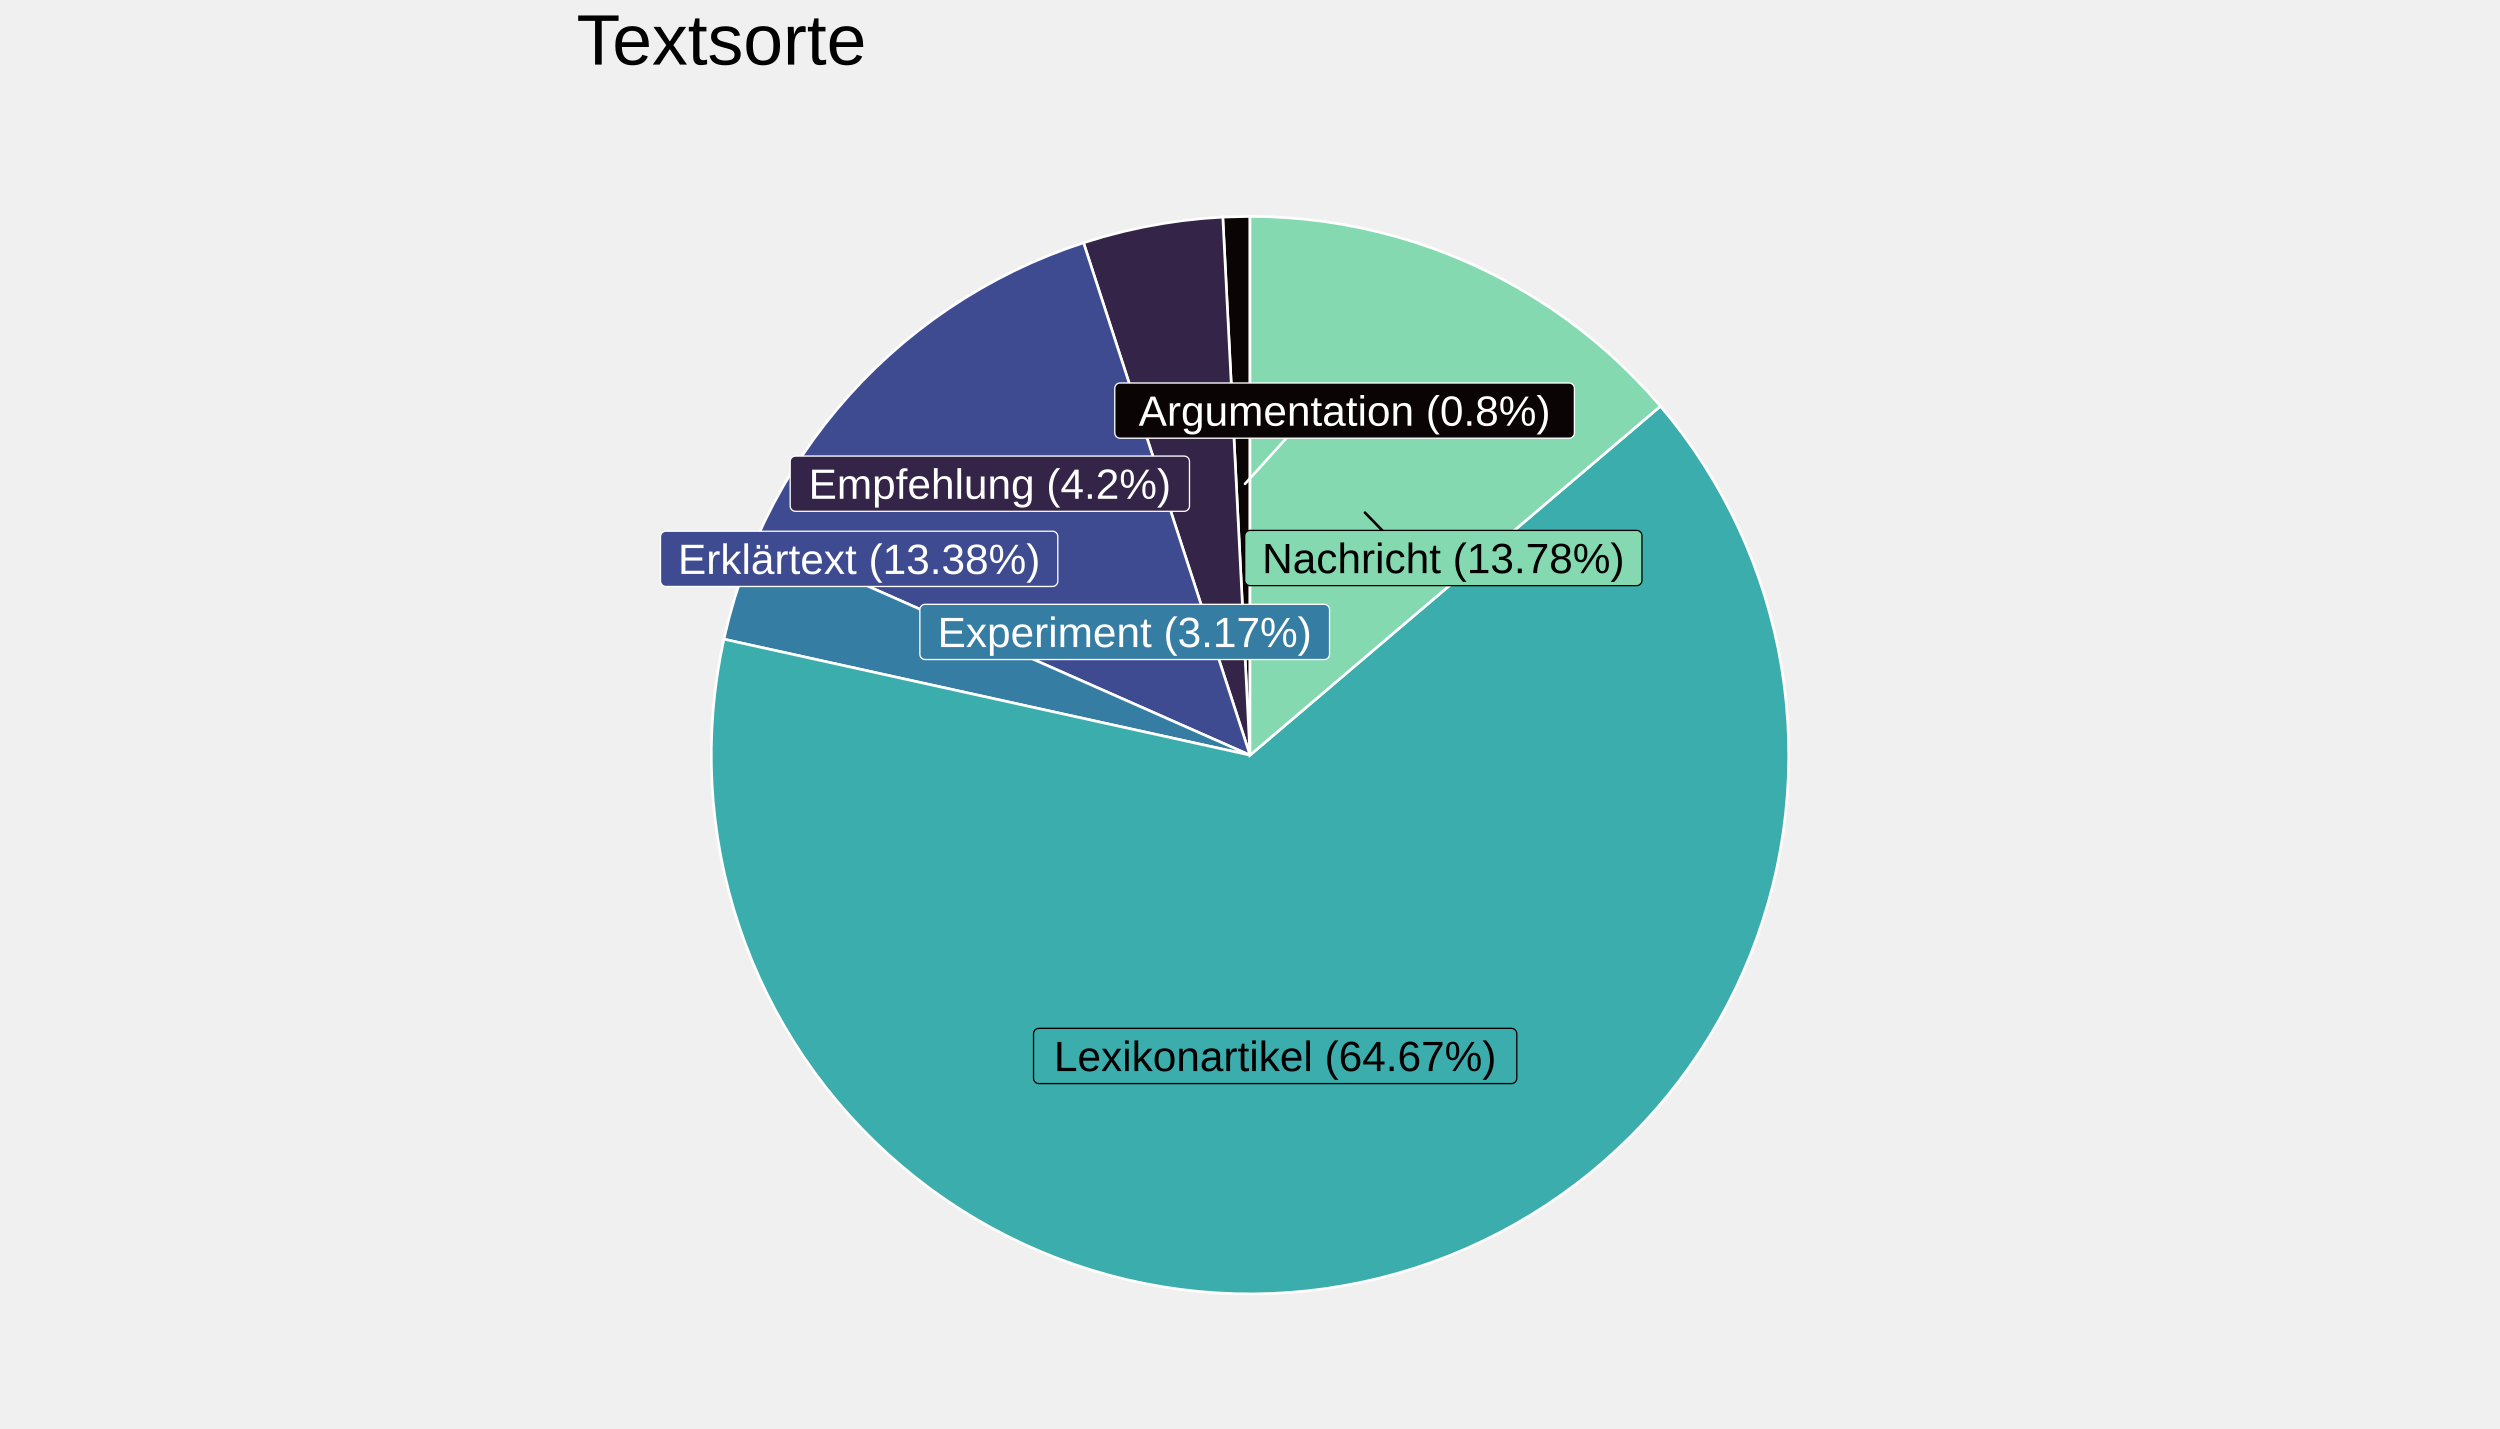
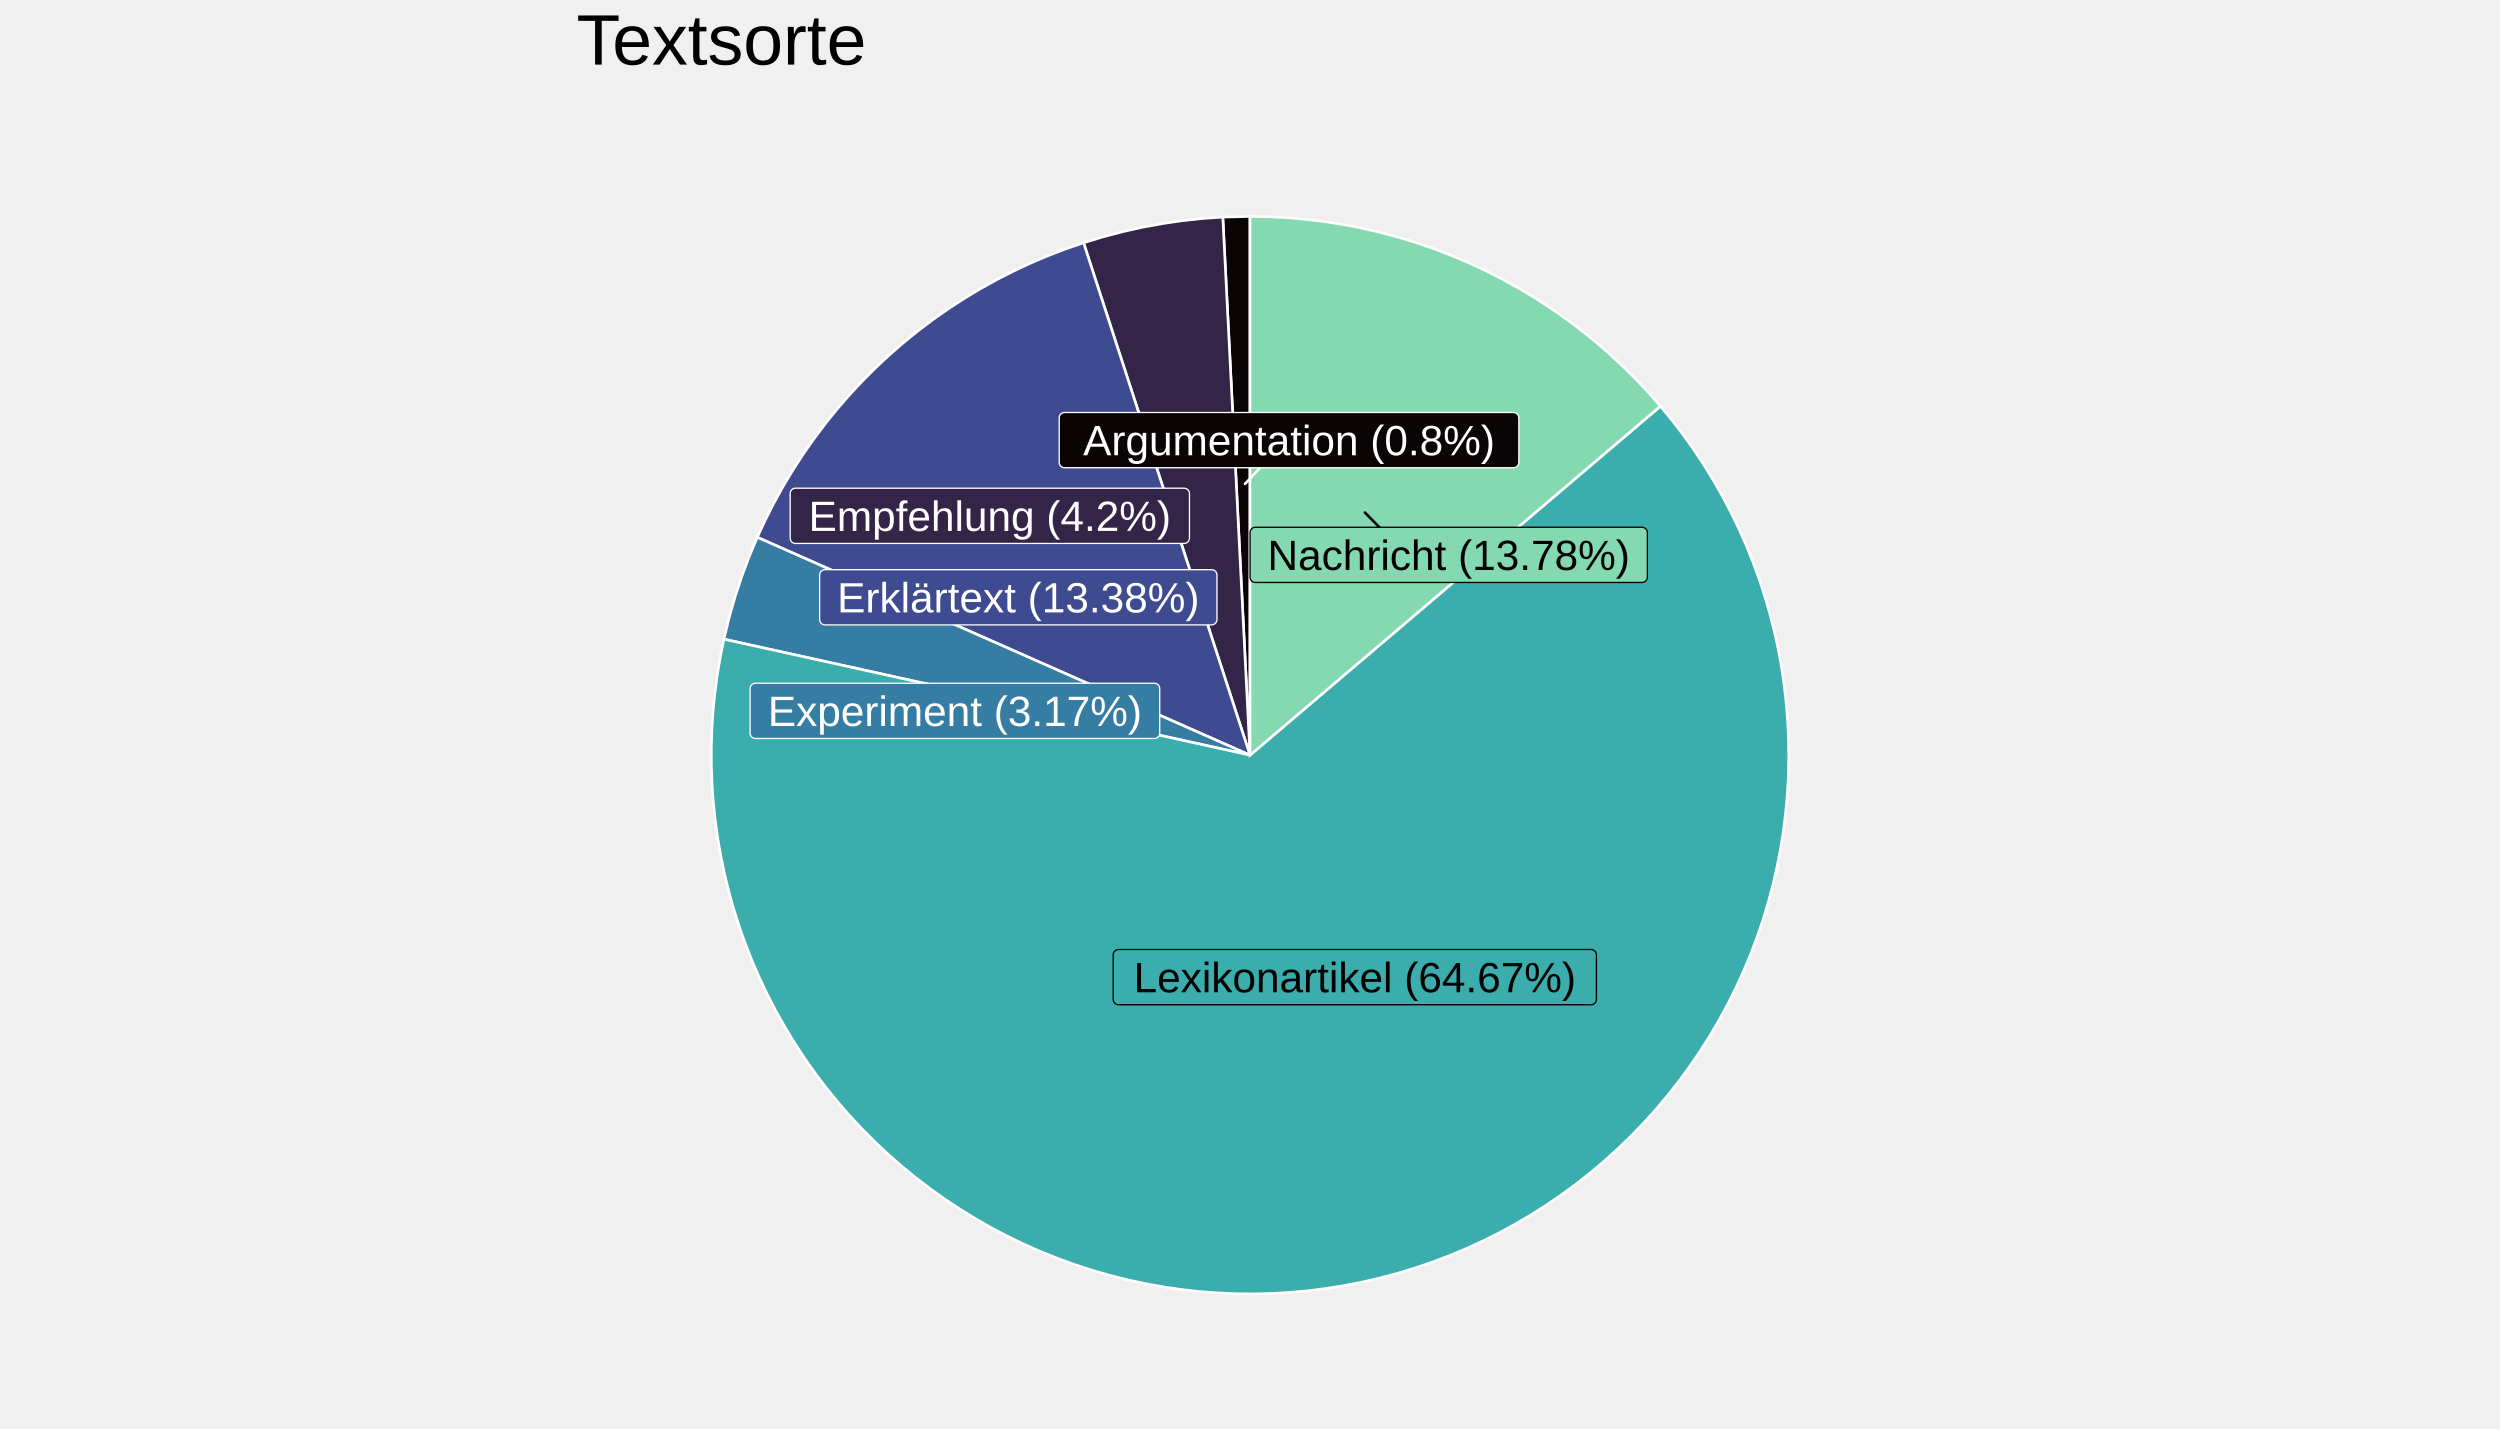
<svg xmlns="http://www.w3.org/2000/svg" class="svglite" width="1008.00pt" height="576.00pt" viewBox="0 0 1008.00 576.00">
  <defs>
    <style type="text/css">
    .svglite line, .svglite polyline, .svglite polygon, .svglite path, .svglite rect, .svglite circle {
      fill: none;
      stroke: #000000;
      stroke-linecap: round;
      stroke-linejoin: round;
      stroke-miterlimit: 10.00;
    }
    .svglite text {
      white-space: pre;
    }
  </style>
  </defs>
  <rect width="100%" height="100%" style="stroke: none; fill: none;" />
  <defs>
    <clipPath id="cpMC4wMHwxMDA4LjAwfDAuMDB8NTc2LjAw">
      <rect x="0.00" y="0.00" width="1008.00" height="576.00" />
    </clipPath>
  </defs>
  <g clip-path="url(#cpMC4wMHwxMDA4LjAwfDAuMDB8NTc2LjAw)">
</g>
  <defs>
    <clipPath id="cpMjMyLjQ4fDc3NS41MnwzMi45NXw1NzYuMDA=">
      <rect x="232.48" y="32.95" width="543.05" height="543.05" />
    </clipPath>
  </defs>
  <g clip-path="url(#cpMjMyLjQ4fDc3NS41MnwzMi45NXw1NzYuMDA=)">
    <polygon points="504.00,304.48 504.00,296.99 504.00,289.50 504.00,282.01 504.00,274.52 504.00,267.03 504.00,259.54 504.00,252.05 504.00,244.56 504.00,237.06 504.00,229.57 504.00,222.08 504.00,214.59 504.00,207.10 504.00,199.61 504.00,192.12 504.00,184.63 504.00,177.14 504.00,169.65 504.00,162.16 504.00,154.67 504.00,147.18 504.00,139.69 504.00,132.20 504.00,124.71 504.00,117.22 504.00,109.73 504.00,102.24 504.00,94.75 504.00,87.26 493.03,87.54 493.41,95.02 493.79,102.50 494.17,109.98 494.54,117.46 494.92,124.94 495.30,132.42 495.68,139.90 496.06,147.38 496.44,154.86 496.81,162.34 497.19,169.82 497.57,177.30 497.95,184.79 498.33,192.27 498.71,199.75 499.08,207.23 499.46,214.71 499.84,222.19 500.22,229.67 500.60,237.15 500.97,244.63 501.35,252.11 501.73,259.59 502.11,267.07 502.49,274.55 502.87,282.04 503.24,289.52 503.62,297.00 504.00,304.48 " style="stroke-width: 1.07; stroke: #FFFFFF; stroke-linecap: butt; stroke-linejoin: miter; fill: #0B0405;" />
    <polygon points="504.00,304.48 503.62,297.00 503.24,289.52 502.87,282.04 502.49,274.55 502.11,267.07 501.73,259.59 501.35,252.11 500.97,244.63 500.60,237.15 500.22,229.67 499.84,222.19 499.46,214.71 499.08,207.23 498.71,199.75 498.33,192.27 497.95,184.79 497.57,177.30 497.19,169.82 496.81,162.34 496.44,154.86 496.06,147.38 495.68,139.90 495.30,132.42 494.92,124.94 494.54,117.46 494.17,109.98 493.79,102.50 493.41,95.02 493.03,87.54 484.87,88.10 476.74,88.98 468.65,90.16 460.60,91.64 452.62,93.42 444.71,95.51 436.89,97.89 439.20,105.01 441.51,112.14 443.83,119.26 446.14,126.38 448.46,133.51 450.77,140.63 453.09,147.75 455.40,154.88 457.71,162.00 460.03,169.13 462.34,176.25 464.66,183.37 466.97,190.50 469.29,197.62 471.60,204.74 473.91,211.87 476.23,218.99 478.54,226.12 480.86,233.24 483.17,240.36 485.49,247.49 487.80,254.61 490.11,261.73 492.43,268.86 494.74,275.98 497.06,283.11 499.37,290.23 501.69,297.35 504.00,304.48 " style="stroke-width: 1.07; stroke: #FFFFFF; stroke-linecap: butt; stroke-linejoin: miter; fill: #342447;" />
    <polygon points="504.00,304.48 501.69,297.35 499.37,290.23 497.06,283.11 494.74,275.98 492.43,268.86 490.11,261.73 487.80,254.61 485.49,247.49 483.17,240.36 480.86,233.24 478.54,226.12 476.23,218.99 473.91,211.87 471.60,204.74 469.29,197.62 466.97,190.50 464.66,183.37 462.34,176.25 460.03,169.13 457.71,162.00 455.40,154.88 453.09,147.75 450.77,140.63 448.46,133.51 446.14,126.38 443.83,119.26 441.51,112.14 439.20,105.01 436.89,97.89 429.69,100.36 422.59,103.09 415.59,106.06 408.70,109.28 401.93,112.74 395.28,116.43 388.76,120.35 382.38,124.50 376.16,128.86 370.09,133.45 364.18,138.24 358.45,143.24 352.89,148.43 347.52,153.82 342.34,159.39 337.36,165.14 332.59,171.06 328.02,177.14 323.67,183.38 319.54,189.77 315.64,196.29 311.97,202.95 308.53,209.74 305.33,216.64 312.18,219.67 319.03,222.70 325.89,225.73 332.74,228.76 339.59,231.78 346.44,234.81 353.29,237.84 360.14,240.87 366.99,243.90 373.84,246.93 380.69,249.96 387.54,252.99 394.39,256.02 401.24,259.04 408.09,262.07 414.94,265.10 421.79,268.13 428.64,271.16 435.49,274.19 442.34,277.22 449.20,280.25 456.05,283.28 462.90,286.30 469.75,289.33 476.60,292.36 483.45,295.39 490.30,298.42 497.15,301.45 504.00,304.48 " style="stroke-width: 1.07; stroke: #FFFFFF; stroke-linecap: butt; stroke-linejoin: miter; fill: #3F4B90;" />
    <polygon points="504.00,304.48 497.15,301.45 490.30,298.42 483.45,295.39 476.60,292.36 469.75,289.33 462.90,286.30 456.05,283.28 449.20,280.25 442.34,277.22 435.49,274.19 428.64,271.16 421.79,268.13 414.94,265.10 408.09,262.07 401.24,259.04 394.39,256.02 387.54,252.99 380.69,249.96 373.84,246.93 366.99,243.90 360.14,240.87 353.29,237.84 346.44,234.81 339.59,231.78 332.74,228.76 325.89,225.73 319.03,222.70 312.18,219.67 305.33,216.64 301.99,224.63 298.97,232.74 296.27,240.97 293.91,249.30 291.88,257.71 299.19,259.33 306.50,260.94 313.82,262.55 321.13,264.16 328.45,265.78 335.76,267.39 343.08,269.00 350.39,270.61 357.71,272.23 365.02,273.84 372.34,275.45 379.65,277.06 386.97,278.68 394.28,280.29 401.60,281.90 408.91,283.51 416.22,285.13 423.54,286.74 430.85,288.35 438.17,289.96 445.48,291.58 452.80,293.19 460.11,294.80 467.43,296.41 474.74,298.03 482.06,299.64 489.37,301.25 496.69,302.86 504.00,304.48 " style="stroke-width: 1.07; stroke: #FFFFFF; stroke-linecap: butt; stroke-linejoin: miter; fill: #357DA3;" />
    <polygon points="504.00,304.48 496.69,302.86 489.37,301.25 482.06,299.64 474.74,298.03 467.43,296.41 460.11,294.80 452.80,293.19 445.48,291.58 438.17,289.96 430.85,288.35 423.54,286.74 416.22,285.13 408.91,283.51 401.60,281.90 394.28,280.29 386.97,278.68 379.65,277.06 372.34,275.45 365.02,273.84 357.71,272.23 350.39,270.61 343.08,269.00 335.76,267.39 328.45,265.78 321.13,264.16 313.82,262.55 306.50,260.94 299.19,259.33 291.88,257.71 290.41,264.92 289.20,272.17 288.23,279.46 287.50,286.78 287.03,294.12 286.80,301.47 286.83,308.83 287.10,316.18 287.62,323.52 288.39,330.83 289.40,338.11 290.66,345.36 292.17,352.56 293.92,359.70 295.91,366.78 298.14,373.79 300.60,380.72 303.30,387.56 306.23,394.31 309.38,400.95 312.76,407.49 316.36,413.90 320.17,420.19 324.19,426.35 328.42,432.37 332.85,438.24 337.48,443.96 342.30,449.51 347.30,454.90 352.48,460.12 357.84,465.16 363.36,470.02 369.05,474.69 374.88,479.16 380.87,483.43 387.00,487.49 393.26,491.35 399.65,494.99 406.16,498.41 412.79,501.62 419.51,504.59 426.33,507.34 433.25,509.85 440.24,512.13 447.31,514.17 454.44,515.97 461.63,517.52 468.86,518.83 476.14,519.90 483.45,520.72 490.78,521.29 498.13,521.62 505.48,521.69 512.84,521.52 520.18,521.09 527.50,520.42 534.80,519.50 542.06,518.33 549.28,516.92 556.45,515.27 563.55,513.37 570.59,511.24 577.55,508.86 584.43,506.26 591.21,503.42 597.90,500.35 604.48,497.06 610.94,493.55 617.28,489.82 623.49,485.88 629.56,481.73 635.49,477.38 641.27,472.83 646.89,468.08 652.34,463.15 657.63,458.04 662.74,452.75 667.67,447.29 672.41,441.67 676.96,435.89 681.31,429.96 685.45,423.88 689.39,417.67 693.12,411.33 696.63,404.87 699.92,398.29 702.98,391.60 705.82,384.82 708.42,377.94 710.79,370.97 712.92,363.94 714.82,356.83 716.47,349.66 717.87,342.44 719.04,335.18 719.95,327.88 720.62,320.56 721.04,313.22 721.21,305.86 721.14,298.51 720.81,291.16 720.23,283.83 719.41,276.52 718.34,269.24 717.03,262.01 715.47,254.82 713.66,247.69 711.62,240.63 709.34,233.63 706.82,226.72 704.08,219.90 701.10,213.18 697.89,206.55 694.47,200.05 690.82,193.66 686.96,187.40 682.90,181.27 678.62,175.28 674.15,169.45 669.48,163.76 663.77,168.62 658.07,173.47 652.36,178.32 646.65,183.17 640.95,188.03 635.24,192.88 629.54,197.73 623.83,202.58 618.12,207.43 612.42,212.29 606.71,217.14 601.01,221.99 595.30,226.84 589.59,231.69 583.89,236.55 578.18,241.40 572.47,246.25 566.77,251.10 561.06,255.96 555.36,260.81 549.65,265.66 543.94,270.51 538.24,275.36 532.53,280.22 526.82,285.07 521.12,289.92 515.41,294.77 509.71,299.63 504.00,304.48 " style="stroke-width: 1.07; stroke: #FFFFFF; stroke-linecap: butt; stroke-linejoin: miter; fill: #3AADAC;" />
    <polygon points="504.00,304.48 509.71,299.63 515.41,294.77 521.12,289.92 526.82,285.07 532.53,280.22 538.24,275.36 543.94,270.51 549.65,265.66 555.36,260.81 561.06,255.96 566.77,251.10 572.47,246.25 578.18,241.40 583.89,236.55 589.59,231.69 595.30,226.84 601.01,221.99 606.71,217.14 612.42,212.29 618.12,207.43 623.83,202.58 629.54,197.73 635.24,192.88 640.95,188.03 646.65,183.17 652.36,178.32 658.07,173.47 663.77,168.62 669.48,163.76 664.51,158.12 659.34,152.65 653.99,147.36 648.46,142.25 642.75,137.35 636.88,132.64 630.85,128.14 624.66,123.86 618.33,119.78 611.87,115.94 605.27,112.31 598.56,108.92 591.73,105.76 584.79,102.84 577.76,100.16 570.64,97.73 563.44,95.55 556.16,93.62 548.83,91.94 541.44,90.51 534.01,89.34 526.54,88.43 519.04,87.78 511.52,87.39 504.00,87.26 504.00,94.75 504.00,102.24 504.00,109.73 504.00,117.22 504.00,124.71 504.00,132.20 504.00,139.69 504.00,147.18 504.00,154.67 504.00,162.16 504.00,169.65 504.00,177.14 504.00,184.63 504.00,192.12 504.00,199.61 504.00,207.10 504.00,214.59 504.00,222.08 504.00,229.57 504.00,237.06 504.00,244.56 504.00,252.05 504.00,259.54 504.00,267.03 504.00,274.52 504.00,282.01 504.00,289.50 504.00,296.99 504.00,304.48 " style="stroke-width: 1.07; stroke: #FFFFFF; stroke-linecap: butt; stroke-linejoin: miter; fill: #84D9B1;" />
-     <line x1="518.65" y1="176.69" x2="502.00" y2="195.08" style="stroke-width: 1.07; stroke: #FFFFFF;" />
-     <line x1="557.31" y1="213.86" x2="550.35" y2="206.69" style="stroke-width: 1.07;" />
-     <polygon points="451.64,176.69 632.64,176.69 632.55,176.68 632.90,176.67 633.24,176.60 633.56,176.48 633.86,176.30 634.13,176.08 634.36,175.82 634.55,175.53 634.69,175.21 634.77,174.87 634.80,174.53 634.80,174.53 634.80,156.58 634.80,156.58 634.77,156.23 634.69,155.89 634.55,155.57 634.36,155.28 634.13,155.02 633.86,154.80 633.56,154.62 633.24,154.50 632.90,154.43 632.64,154.42 451.64,154.42 451.90,154.43 451.56,154.42 451.21,154.46 450.88,154.56 450.56,154.71 450.28,154.90 450.03,155.14 449.82,155.42 449.66,155.73 449.55,156.06 449.49,156.40 449.48,156.58 449.48,174.53 449.49,174.35 449.49,174.70 449.55,175.04 449.66,175.37 449.82,175.68 450.03,175.96 450.28,176.20 450.56,176.40 450.88,176.55 451.21,176.64 451.56,176.68 " style="stroke-width: 0.53; stroke: #FFFFFF; fill: #0B0405;" />
-     <text x="542.14" y="171.65" text-anchor="middle" style="font-size: 17.07px;fill: #FFFFFF; font-family: &quot;Arimo&quot;;" textLength="175.23px" lengthAdjust="spacingAndGlyphs">Argumentation (0.8%)</text>
-     <polygon points="320.76,206.16 477.44,206.16 477.35,206.16 477.70,206.15 478.04,206.08 478.36,205.95 478.66,205.78 478.93,205.56 479.16,205.30 479.35,205.01 479.48,204.69 479.57,204.35 479.60,204.00 479.60,204.00 479.60,186.05 479.60,186.05 479.57,185.71 479.48,185.37 479.35,185.05 479.16,184.75 478.93,184.49 478.66,184.27 478.36,184.10 478.04,183.98 477.70,183.91 477.44,183.89 320.76,183.89 321.02,183.91 320.68,183.89 320.33,183.94 320.00,184.03 319.68,184.18 319.40,184.38 319.15,184.62 318.94,184.90 318.78,185.21 318.67,185.53 318.61,185.88 318.60,186.05 318.60,204.00 318.61,203.83 318.61,204.18 318.67,204.52 318.78,204.85 318.94,205.16 319.15,205.43 319.40,205.67 319.68,205.87 320.00,206.02 320.33,206.12 320.68,206.16 " style="stroke-width: 0.53; stroke: #FFFFFF; fill: #342447;" />
-     <text x="399.10" y="201.12" text-anchor="middle" style="font-size: 17.07px;fill: #FFFFFF; font-family: &quot;Arimo&quot;;" textLength="150.91px" lengthAdjust="spacingAndGlyphs">Empfehlung (4.2%)</text>
-     <polygon points="268.47,236.46 424.35,236.46 424.27,236.45 424.62,236.44 424.96,236.37 425.28,236.25 425.58,236.07 425.85,235.85 426.08,235.59 426.27,235.30 426.40,234.98 426.49,234.64 426.51,234.30 426.51,234.30 426.51,216.35 426.51,216.35 426.49,216.00 426.40,215.66 426.27,215.34 426.08,215.05 425.85,214.79 425.58,214.57 425.28,214.40 424.96,214.27 424.62,214.20 424.35,214.19 268.47,214.19 268.74,214.20 268.39,214.19 268.04,214.23 267.71,214.33 267.39,214.48 267.11,214.67 266.86,214.91 266.65,215.19 266.49,215.50 266.38,215.83 266.32,216.17 266.31,216.35 266.31,234.30 266.32,234.12 266.32,234.47 266.38,234.81 266.49,235.14 266.65,235.45 266.86,235.73 267.11,235.97 267.39,236.17 267.71,236.32 268.04,236.41 268.39,236.45 " style="stroke-width: 0.53; stroke: #FFFFFF; fill: #3F4B90;" />
-     <text x="346.41" y="231.42" text-anchor="middle" style="font-size: 17.07px;fill: #FFFFFF; font-family: &quot;Arimo&quot;;" textLength="150.12px" lengthAdjust="spacingAndGlyphs">Erklärtext (13.38%)</text>
-     <polygon points="373.05,265.93 533.90,265.93 533.81,265.93 534.16,265.91 534.50,265.84 534.83,265.72 535.13,265.54 535.40,265.32 535.63,265.06 535.81,264.77 535.95,264.45 536.03,264.11 536.06,263.77 536.06,263.77 536.06,245.82 536.06,245.82 536.03,245.47 535.95,245.13 535.81,244.81 535.63,244.52 535.40,244.26 535.13,244.04 534.83,243.87 534.50,243.74 534.16,243.67 533.90,243.66 373.05,243.66 373.31,243.67 372.96,243.66 372.62,243.70 372.29,243.80 371.97,243.95 371.69,244.14 371.43,244.39 371.23,244.66 371.06,244.97 370.95,245.30 370.90,245.64 370.89,245.82 370.89,263.77 370.90,263.59 370.90,263.94 370.95,264.28 371.06,264.61 371.23,264.92 371.43,265.20 371.69,265.44 371.97,265.64 372.29,265.79 372.62,265.88 372.96,265.93 " style="stroke-width: 0.53; stroke: #FFFFFF; fill: #357DA3;" />
-     <text x="453.48" y="260.89" text-anchor="middle" style="font-size: 17.07px;fill: #FFFFFF; font-family: &quot;Arimo&quot;;" textLength="155.09px" lengthAdjust="spacingAndGlyphs">Experiment (3.17%)</text>
-     <polygon points="418.88,436.90 609.41,436.90 609.32,436.90 609.67,436.89 610.01,436.82 610.33,436.70 610.63,436.52 610.90,436.30 611.13,436.04 611.32,435.75 611.46,435.43 611.54,435.09 611.57,434.74 611.57,434.74 611.57,416.79 611.57,416.79 611.54,416.45 611.46,416.11 611.32,415.79 611.13,415.50 610.90,415.24 610.63,415.02 610.33,414.84 610.01,414.72 609.67,414.65 609.41,414.63 418.88,414.63 419.14,414.65 418.79,414.64 418.45,414.68 418.12,414.77 417.80,414.92 417.52,415.12 417.26,415.36 417.06,415.64 416.89,415.95 416.78,416.28 416.73,416.62 416.72,416.79 416.72,434.74 416.73,434.57 416.73,434.92 416.78,435.26 416.89,435.59 417.06,435.90 417.26,436.18 417.52,436.42 417.80,436.61 418.12,436.76 418.45,436.86 418.79,436.90 " style="stroke-width: 0.53; fill: #3AADAC;" />
-     <text x="514.14" y="431.86" text-anchor="middle" style="font-size: 17.07px; font-family: &quot;Arimo&quot;;" textLength="184.77px" lengthAdjust="spacingAndGlyphs">Lexikonartikel (64.67%)</text>
-     <polygon points="504.01,236.13 659.88,236.13 659.79,236.13 660.14,236.11 660.48,236.04 660.80,235.92 661.11,235.75 661.37,235.53 661.61,235.27 661.79,234.97 661.93,234.65 662.01,234.32 662.04,233.97 662.04,233.97 662.04,216.02 662.04,216.02 662.01,215.67 661.93,215.34 661.79,215.02 661.61,214.72 661.37,214.46 661.11,214.24 660.80,214.07 660.48,213.94 660.14,213.87 659.88,213.86 504.01,213.86 504.27,213.87 503.93,213.86 503.58,213.90 503.25,214.00 502.93,214.15 502.65,214.35 502.40,214.59 502.19,214.86 502.03,215.17 501.92,215.50 501.86,215.85 501.85,216.02 501.85,233.97 501.86,233.79 501.86,234.14 501.92,234.49 502.03,234.82 502.19,235.12 502.40,235.40 502.65,235.64 502.93,235.84 503.25,235.99 503.58,236.09 503.93,236.13 " style="stroke-width: 0.53; fill: #84D9B1;" />
-     <text x="581.95" y="231.09" text-anchor="middle" style="font-size: 17.07px; font-family: &quot;Arimo&quot;;" textLength="150.11px" lengthAdjust="spacingAndGlyphs">Nachricht (13.78%)</text>
+     <line x1="508.05" y1="188.59" x2="502.01" y2="195.09" style="stroke-width: 1.07; stroke: #FFFFFF;" />
+     <line x1="556.15" y1="212.59" x2="550.35" y2="206.68" style="stroke-width: 1.07;" />
+     <polygon points="429.24,188.59 610.23,188.59 610.15,188.59 610.49,188.58 610.83,188.51 611.16,188.38 611.46,188.21 611.73,187.99 611.96,187.73 612.15,187.44 612.28,187.12 612.36,186.78 612.39,186.43 612.39,186.43 612.39,168.48 612.39,168.48 612.36,168.14 612.28,167.80 612.15,167.48 611.96,167.19 611.73,166.93 611.46,166.71 611.16,166.53 610.83,166.41 610.49,166.34 610.23,166.32 429.24,166.32 429.50,166.34 429.15,166.33 428.81,166.37 428.47,166.46 428.16,166.61 427.87,166.81 427.62,167.05 427.41,167.33 427.25,167.64 427.14,167.97 427.09,168.31 427.08,168.48 427.08,186.43 427.09,186.26 427.09,186.61 427.14,186.95 427.25,187.28 427.41,187.59 427.62,187.87 427.87,188.11 428.16,188.30 428.47,188.45 428.81,188.55 429.15,188.59 " style="stroke-width: 0.53; stroke: #FFFFFF; fill: #0B0405;" />
+     <text x="519.74" y="183.55" text-anchor="middle" style="font-size: 17.07px;fill: #FFFFFF; font-family: &quot;Arimo&quot;;" textLength="175.23px" lengthAdjust="spacingAndGlyphs">Argumentation (0.8%)</text>
+     <polygon points="320.76,219.11 477.43,219.11 477.34,219.11 477.69,219.09 478.03,219.02 478.35,218.90 478.65,218.73 478.92,218.51 479.15,218.25 479.34,217.95 479.48,217.63 479.56,217.30 479.59,216.95 479.59,216.95 479.59,199.00 479.59,199.00 479.56,198.65 479.48,198.32 479.34,198.00 479.15,197.70 478.92,197.44 478.65,197.22 478.35,197.05 478.03,196.93 477.69,196.86 477.43,196.84 320.76,196.84 321.02,196.86 320.67,196.84 320.32,196.88 319.99,196.98 319.68,197.13 319.39,197.33 319.14,197.57 318.93,197.85 318.77,198.15 318.66,198.48 318.60,198.83 318.60,199.00 318.60,216.95 318.60,216.78 318.60,217.12 318.66,217.47 318.77,217.80 318.93,218.10 319.14,218.38 319.39,218.62 319.68,218.82 319.99,218.97 320.32,219.07 320.67,219.11 " style="stroke-width: 0.53; stroke: #FFFFFF; fill: #342447;" />
+     <text x="399.09" y="214.07" text-anchor="middle" style="font-size: 17.07px;fill: #FFFFFF; font-family: &quot;Arimo&quot;;" textLength="150.91px" lengthAdjust="spacingAndGlyphs">Empfehlung (4.2%)</text>
+     <polygon points="332.64,251.96 488.52,251.96 488.44,251.96 488.78,251.94 489.12,251.87 489.45,251.75 489.75,251.58 490.02,251.36 490.25,251.10 490.44,250.80 490.57,250.48 490.66,250.14 490.68,249.80 490.68,249.80 490.68,231.85 490.68,231.85 490.66,231.50 490.57,231.16 490.44,230.84 490.25,230.55 490.02,230.29 489.75,230.07 489.45,229.90 489.12,229.77 488.78,229.70 488.52,229.69 332.64,229.69 332.90,229.70 332.56,229.69 332.21,229.73 331.88,229.83 331.56,229.98 331.28,230.18 331.03,230.42 330.82,230.69 330.66,231.00 330.55,231.33 330.49,231.67 330.48,231.85 330.48,249.80 330.49,249.62 330.49,249.97 330.55,250.32 330.66,250.65 330.82,250.95 331.03,251.23 331.28,251.47 331.56,251.67 331.88,251.82 332.21,251.91 332.56,251.96 " style="stroke-width: 0.53; stroke: #FFFFFF; fill: #3F4B90;" />
+     <text x="410.58" y="246.92" text-anchor="middle" style="font-size: 17.07px;fill: #FFFFFF; font-family: &quot;Arimo&quot;;" textLength="150.12px" lengthAdjust="spacingAndGlyphs">Erklärtext (13.38%)</text>
+     <polygon points="304.60,297.75 465.44,297.75 465.36,297.75 465.70,297.74 466.05,297.67 466.37,297.55 466.67,297.37 466.94,297.15 467.17,296.89 467.36,296.60 467.49,296.28 467.58,295.94 467.60,295.59 467.60,295.59 467.60,277.64 467.60,277.64 467.58,277.30 467.49,276.96 467.36,276.64 467.17,276.35 466.94,276.09 466.67,275.87 466.37,275.69 466.05,275.57 465.70,275.50 465.44,275.48 304.60,275.48 304.86,275.50 304.51,275.49 304.16,275.53 303.83,275.63 303.52,275.77 303.23,275.97 302.98,276.21 302.77,276.49 302.61,276.80 302.50,277.13 302.44,277.47 302.44,277.64 302.44,295.59 302.44,295.42 302.44,295.77 302.50,296.11 302.61,296.44 302.77,296.75 302.98,297.03 303.23,297.27 303.52,297.47 303.83,297.61 304.16,297.71 304.51,297.75 " style="stroke-width: 0.53; stroke: #FFFFFF; fill: #357DA3;" />
+     <text x="385.02" y="292.71" text-anchor="middle" style="font-size: 17.07px;fill: #FFFFFF; font-family: &quot;Arimo&quot;;" textLength="155.09px" lengthAdjust="spacingAndGlyphs">Experiment (3.17%)</text>
+     <polygon points="451.00,405.11 641.52,405.11 641.44,405.10 641.78,405.09 642.12,405.02 642.45,404.90 642.75,404.72 643.02,404.50 643.25,404.24 643.44,403.95 643.57,403.63 643.65,403.29 643.68,402.95 643.68,402.95 643.68,385.00 643.68,385.00 643.65,384.65 643.57,384.31 643.44,383.99 643.25,383.70 643.02,383.44 642.75,383.22 642.45,383.04 642.12,382.92 641.78,382.85 641.52,382.84 451.00,382.84 451.26,382.85 450.91,382.84 450.56,382.88 450.23,382.98 449.92,383.13 449.63,383.32 449.38,383.56 449.17,383.84 449.01,384.15 448.90,384.48 448.84,384.82 448.84,385.00 448.84,402.95 448.84,402.77 448.84,403.12 448.90,403.46 449.01,403.79 449.17,404.10 449.38,404.38 449.63,404.62 449.92,404.82 450.23,404.96 450.56,405.06 450.91,405.10 " style="stroke-width: 0.53; fill: #3AADAC;" />
+     <text x="546.26" y="400.07" text-anchor="middle" style="font-size: 17.07px; font-family: &quot;Arimo&quot;;" textLength="184.77px" lengthAdjust="spacingAndGlyphs">Lexikonartikel (64.67%)</text>
+     <polygon points="506.18,234.86 662.05,234.86 661.96,234.86 662.31,234.84 662.65,234.77 662.97,234.65 663.27,234.48 663.54,234.26 663.77,234.00 663.96,233.70 664.09,233.38 664.18,233.05 664.21,232.70 664.21,232.70 664.21,214.75 664.21,214.75 664.18,214.40 664.09,214.07 663.96,213.75 663.77,213.45 663.54,213.19 663.27,212.97 662.97,212.80 662.65,212.67 662.31,212.61 662.05,212.59 506.18,212.59 506.44,212.61 506.09,212.59 505.75,212.63 505.41,212.73 505.10,212.88 504.81,213.08 504.56,213.32 504.35,213.60 504.19,213.90 504.08,214.23 504.03,214.58 504.02,214.75 504.02,232.70 504.03,232.53 504.03,232.87 504.08,233.22 504.19,233.55 504.35,233.85 504.56,234.13 504.81,234.37 505.10,234.57 505.41,234.72 505.75,234.82 506.09,234.86 " style="stroke-width: 0.53; fill: #84D9B1;" />
+     <text x="584.11" y="229.82" text-anchor="middle" style="font-size: 17.07px; font-family: &quot;Arimo&quot;;" textLength="150.11px" lengthAdjust="spacingAndGlyphs">Nachricht (13.78%)</text>
  </g>
  <g clip-path="url(#cpMC4wMHwxMDA4LjAwfDAuMDB8NTc2LjAw)">
    <text x="232.48" y="26.04" style="font-size: 28.80px; font-family: &quot;Arimo&quot;;" textLength="127.64px" lengthAdjust="spacingAndGlyphs">Textsorte</text>
  </g>
</svg>
